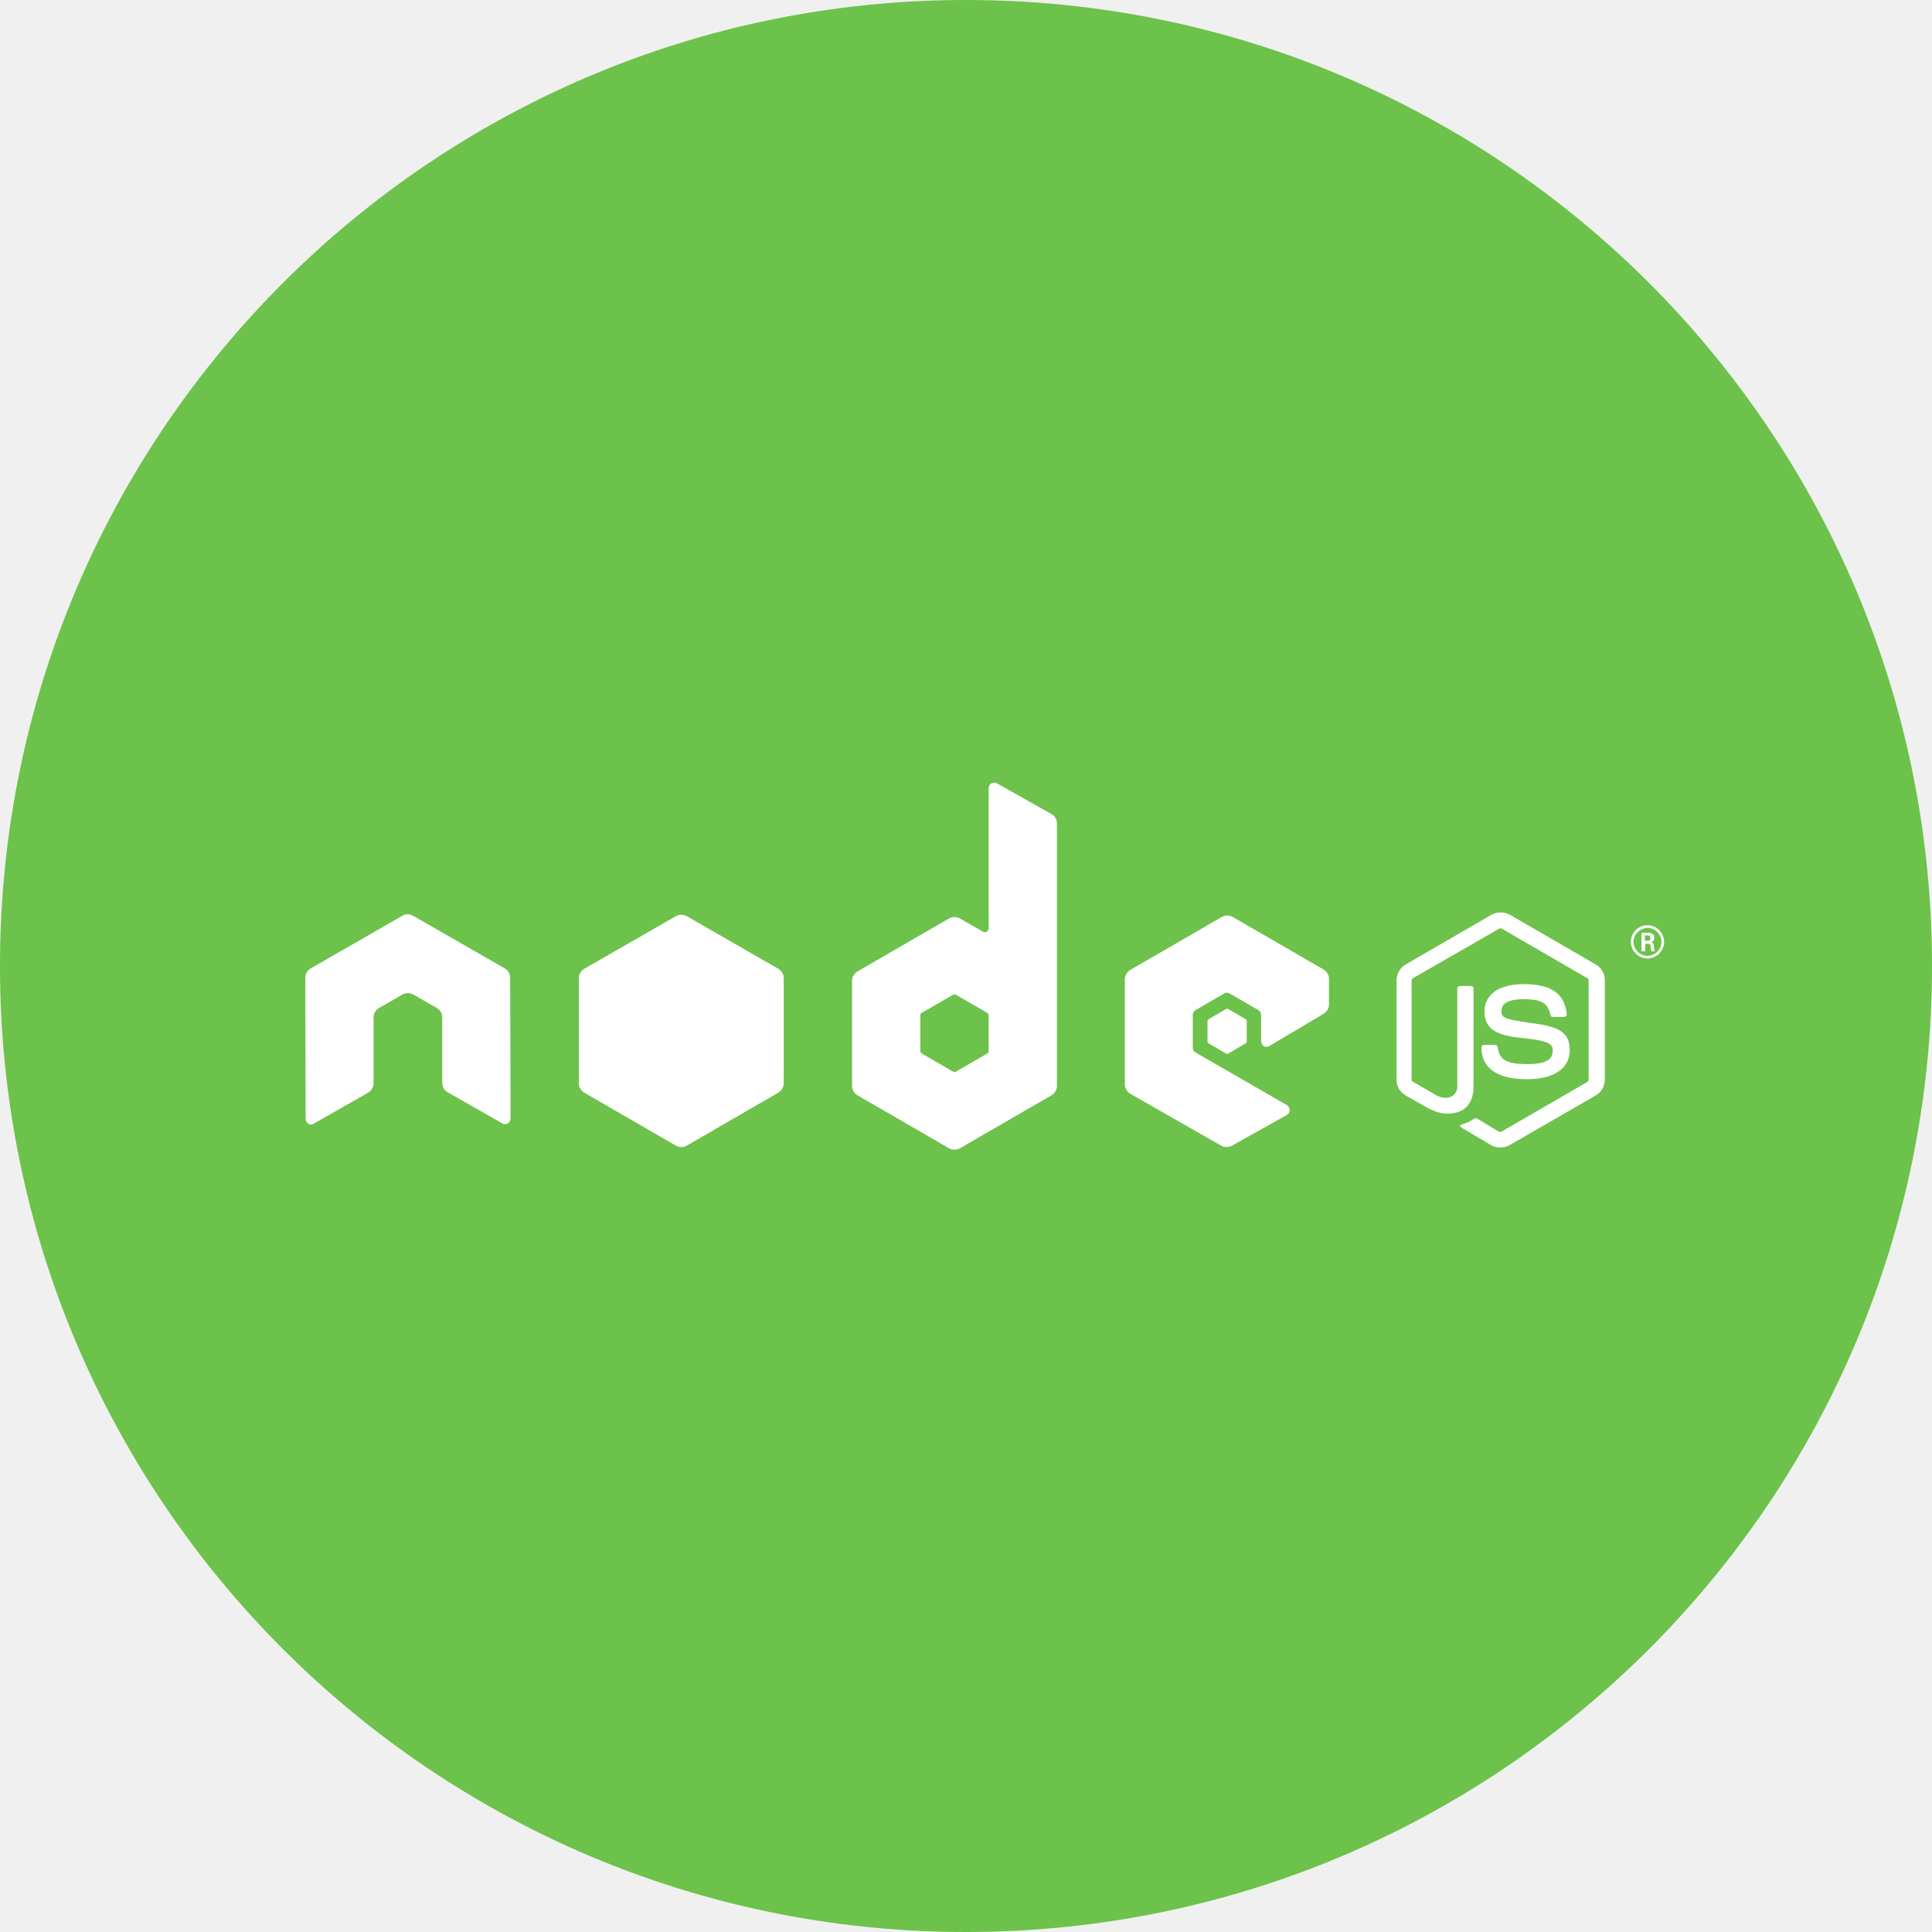
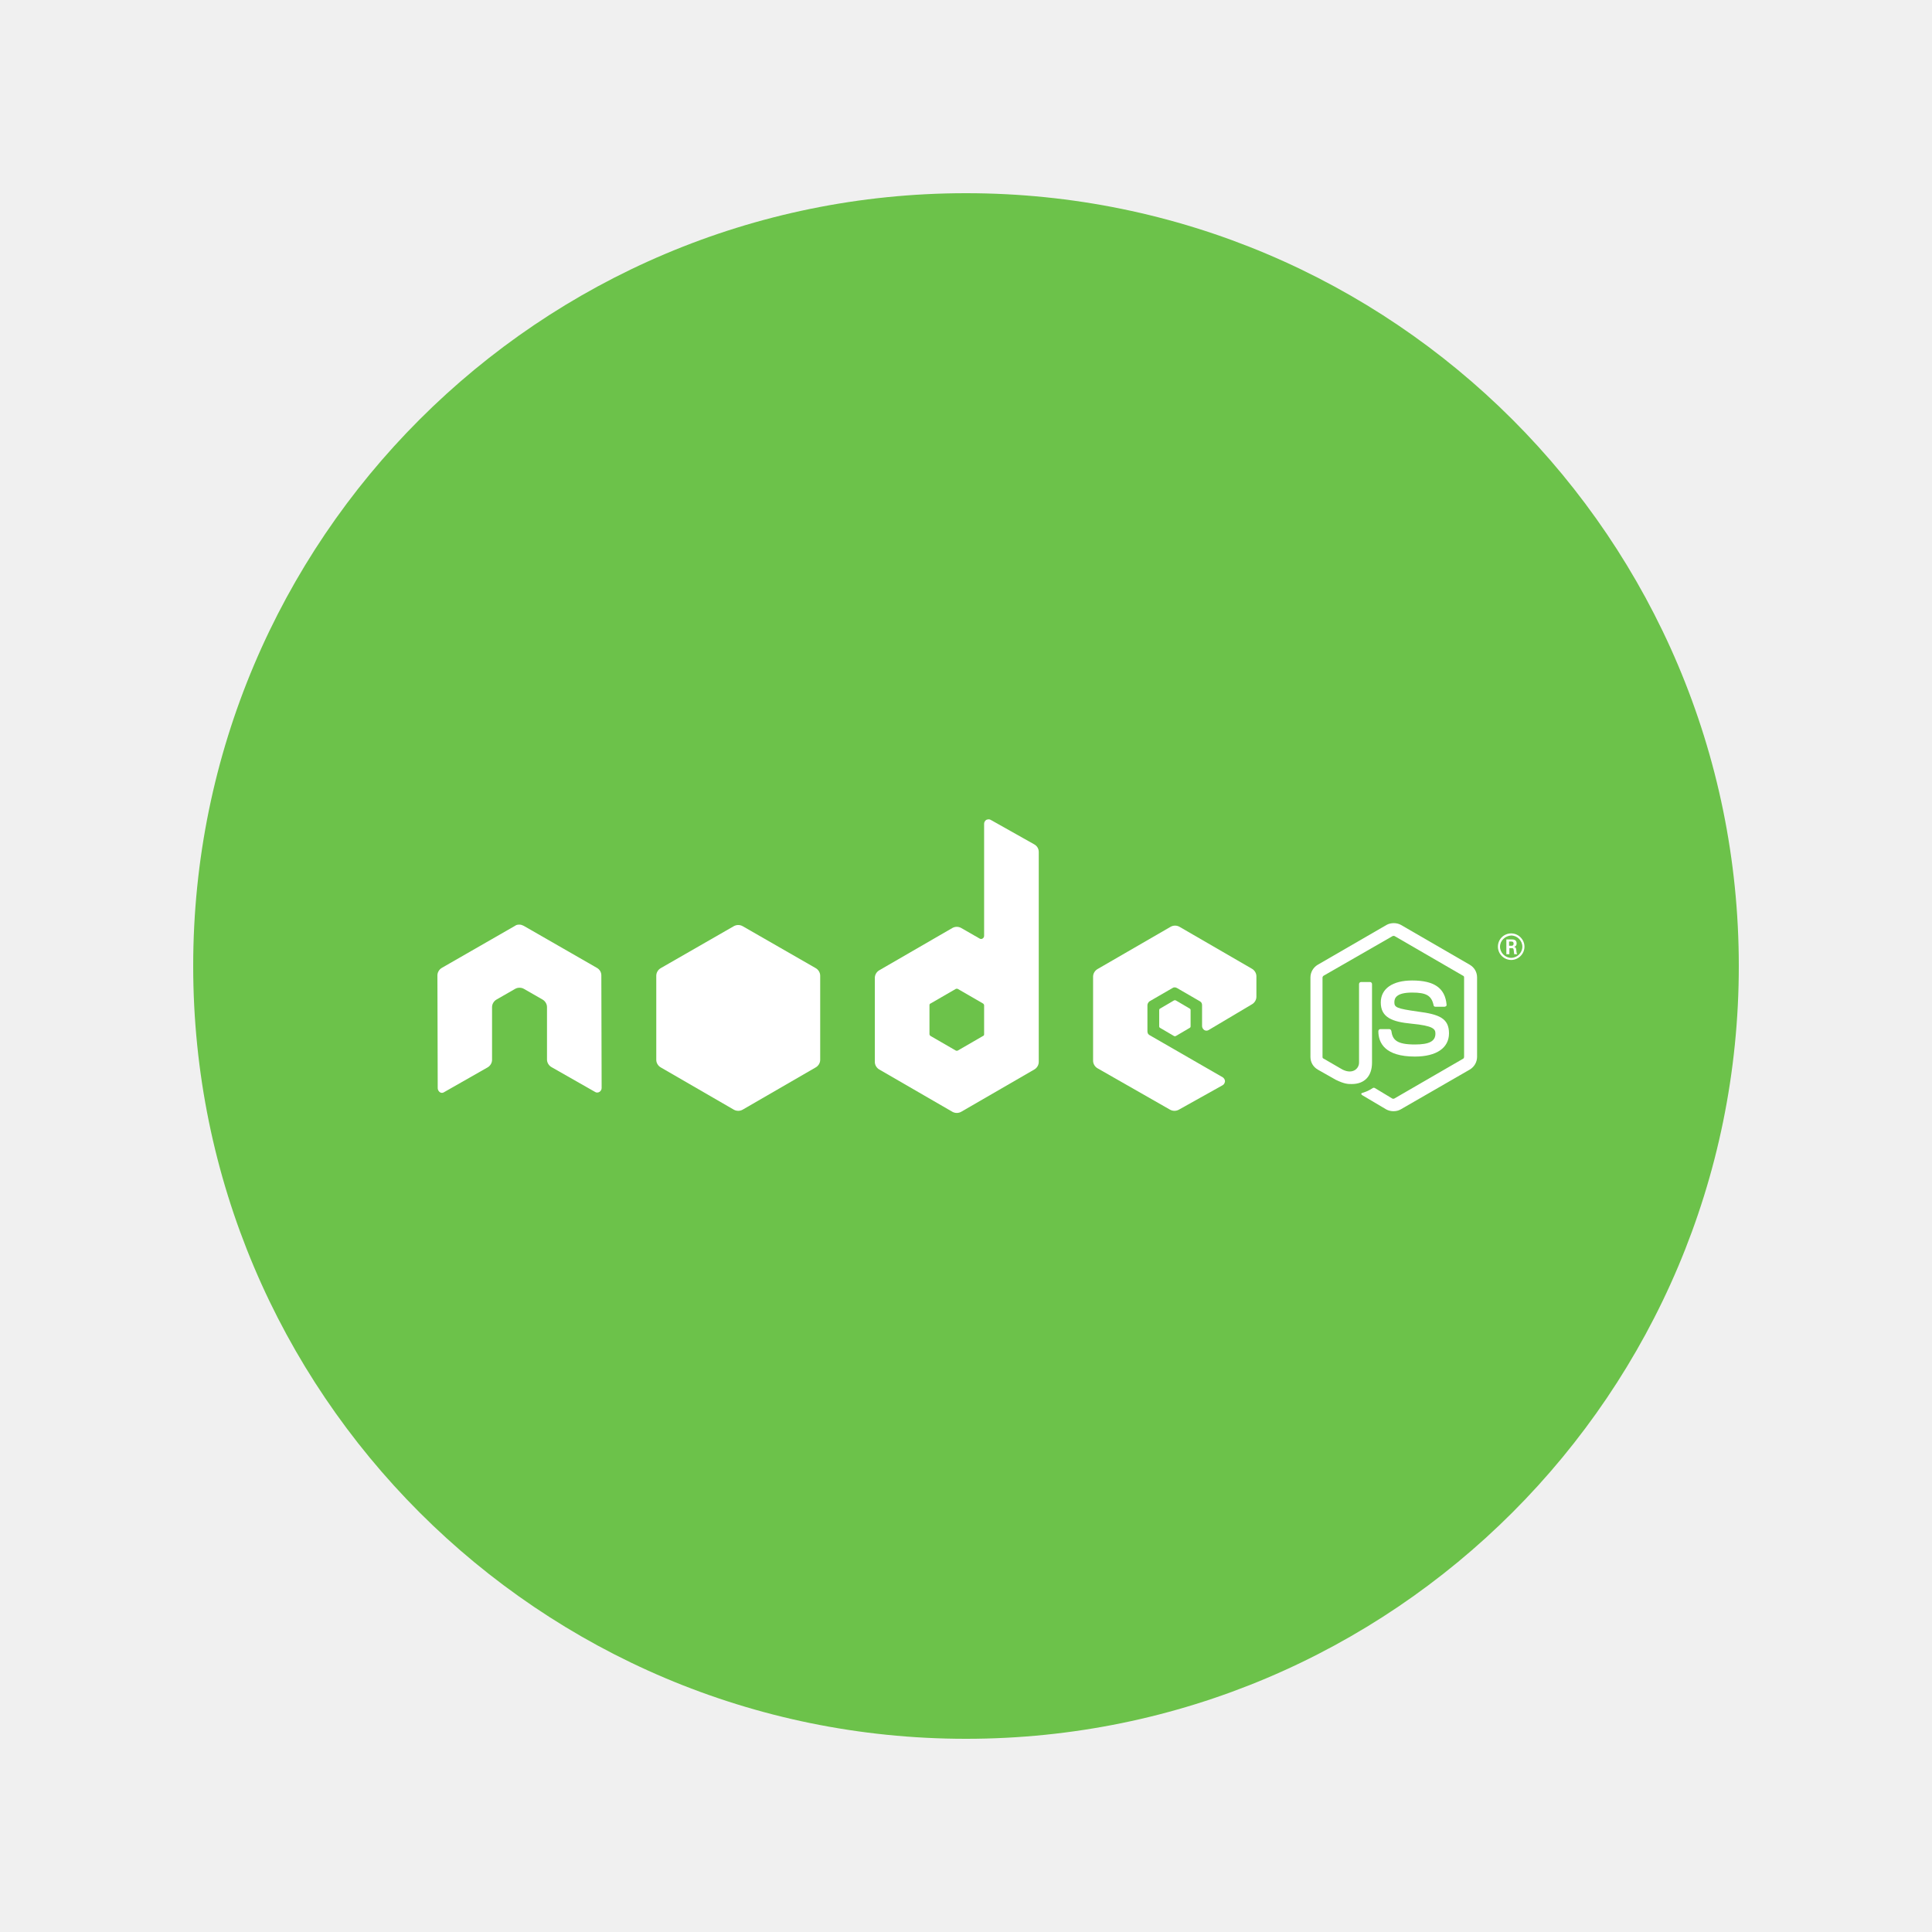
- <svg xmlns="http://www.w3.org/2000/svg" enable-background="new 0 0 512 512" id="Layer_1" version="1.1" viewBox="0 0 512 512" xml:space="preserve">
+ <svg xmlns="http://www.w3.org/2000/svg" enable-background="new 0 0 512 512" id="Layer_1" version="1.1" viewBox="-64 -64 640 640" xml:space="preserve">
  <circle cx="256" cy="256" fill="#6CC24A" id="ellipse" r="256" />
  <g id="logo">
    <path d="M135.2,259.1c0-1.1-0.6-2-1.5-2.5l-24.2-13.9c-0.4-0.2-0.9-0.4-1.3-0.4c0,0-0.2,0-0.3,0   c-0.5,0-0.9,0.1-1.3,0.4l-24.2,13.9c-0.9,0.5-1.5,1.5-1.5,2.5l0.1,37.4c0,0.5,0.3,1,0.7,1.3c0.4,0.3,1,0.3,1.4,0l14.4-8.2   c0.9-0.5,1.5-1.5,1.5-2.5v-17.5c0-1,0.6-2,1.5-2.5l6.1-3.5c0.5-0.3,1-0.4,1.5-0.4c0.5,0,1,0.1,1.5,0.4l6.1,3.5   c0.9,0.5,1.5,1.5,1.5,2.5V287c0,1,0.6,2,1.5,2.5l14.4,8.2c0.4,0.3,1,0.3,1.5,0c0.4-0.3,0.7-0.7,0.7-1.3L135.2,259.1z" fill="#FFFFFF" />
    <path d="M264.2,207.6c-0.5-0.3-1-0.2-1.5,0c-0.4,0.3-0.7,0.7-0.7,1.3v37.1c0,0.4-0.2,0.7-0.5,0.9   c-0.3,0.2-0.7,0.2-1,0l-6.1-3.5c-0.9-0.5-2-0.5-2.9,0l-24.2,14c-0.9,0.5-1.5,1.5-1.5,2.5v27.9c0,1,0.6,2,1.5,2.5l24.2,14   c0.9,0.5,2,0.5,2.9,0l24.2-14c0.9-0.5,1.5-1.5,1.5-2.5v-69.6c0-1.1-0.6-2-1.5-2.5L264.2,207.6z M262,278.6c0,0.3-0.1,0.5-0.4,0.6   l-8.3,4.8c-0.2,0.1-0.5,0.1-0.7,0l-8.3-4.8c-0.2-0.1-0.4-0.4-0.4-0.6V269c0-0.3,0.1-0.5,0.4-0.6l8.3-4.8c0.2-0.1,0.5-0.1,0.7,0   l8.3,4.8c0.2,0.1,0.4,0.4,0.4,0.6L262,278.6L262,278.6z" fill="#FFFFFF" />
    <path d="M350.7,268.7c0.9-0.5,1.5-1.5,1.5-2.5v-6.8c0-1-0.6-2-1.5-2.5l-24-13.9c-0.9-0.5-2-0.5-2.9,0l-24.2,14   c-0.9,0.5-1.5,1.5-1.5,2.5v27.9c0,1,0.6,2,1.5,2.5l24,13.7c0.9,0.5,2,0.5,2.9,0l14.5-8.1c0.5-0.3,0.7-0.7,0.8-1.3   c0-0.5-0.3-1-0.7-1.3l-24.3-14c-0.5-0.3-0.7-0.7-0.7-1.3V269c0-0.5,0.3-1,0.7-1.3l7.6-4.4c0.4-0.3,1-0.3,1.5,0l7.6,4.4   c0.5,0.3,0.7,0.7,0.7,1.3v6.9c0,0.5,0.3,1,0.7,1.3c0.5,0.3,1,0.3,1.5,0L350.7,268.7z" fill="#FFFFFF" />
    <path d="M179.1,242.8c0.9-0.5,2-0.5,2.9,0l24.2,13.9c0.9,0.5,1.5,1.5,1.5,2.5v27.9c0,1-0.6,2-1.5,2.5l-24.2,14   c-0.9,0.5-2,0.5-2.9,0l-24.2-14c-0.9-0.5-1.5-1.5-1.5-2.5v-27.9c0-1,0.6-2,1.5-2.5L179.1,242.8z" fill="#FFFFFF" />
    <path d="M397.6,304.1c-0.8,0-1.7-0.2-2.4-0.6l-7.6-4.5c-1.1-0.6-0.6-0.9-0.2-1c1.5-0.5,1.8-0.6,3.4-1.6   c0.2-0.1,0.4-0.1,0.6,0l5.8,3.5c0.2,0.1,0.5,0.1,0.7,0l22.8-13.2c0.2-0.1,0.3-0.4,0.3-0.6v-26.3c0-0.3-0.1-0.5-0.4-0.6L398,246.1   c-0.2-0.1-0.5-0.1-0.7,0l-22.8,13.1c-0.2,0.1-0.4,0.4-0.4,0.6v26.3c0,0.3,0.1,0.5,0.4,0.6l6.2,3.6c3.4,1.7,5.5-0.3,5.5-2.3v-26   c0-0.4,0.3-0.7,0.7-0.7h2.9c0.4,0,0.7,0.3,0.7,0.7v26c0,4.5-2.5,7.1-6.7,7.1c-1.3,0-2.4,0-5.3-1.4l-6-3.4c-1.5-0.9-2.4-2.4-2.4-4.2   v-26.3c0-1.7,0.9-3.3,2.4-4.2l22.8-13.2c1.4-0.8,3.4-0.8,4.8,0l22.8,13.2c1.5,0.9,2.4,2.4,2.4,4.2v26.3c0,1.7-0.9,3.3-2.4,4.2   L400,303.5C399.3,303.9,398.5,304.1,397.6,304.1z" fill="#FFFFFF" />
    <path d="M404.7,286c-10,0-12.1-4.6-12.1-8.4c0-0.4,0.3-0.7,0.7-0.7h2.9c0.3,0,0.6,0.2,0.7,0.6   c0.4,3,1.8,4.5,7.8,4.5c4.8,0,6.8-1.1,6.8-3.6c0-1.5-0.6-2.6-8-3.3c-6.2-0.6-10.1-2-10.1-7c0-4.6,3.9-7.3,10.4-7.3   c7.3,0,10.9,2.5,11.4,8c0,0.2,0,0.4-0.2,0.5c-0.1,0.1-0.3,0.2-0.5,0.2h-3c-0.3,0-0.6-0.2-0.6-0.5c-0.7-3.2-2.4-4.2-7.1-4.2   c-5.2,0-5.9,1.8-5.9,3.2c0,1.7,0.7,2.1,7.8,3.1c7,0.9,10.3,2.2,10.3,7.2C416,283.1,411.9,286,404.7,286z" fill="#FFFFFF" />
    <path d="M324.9,267.4c0.2-0.1,0.4-0.1,0.6,0l4.6,2.7c0.2,0.1,0.3,0.3,0.3,0.5v5.4c0,0.2-0.1,0.4-0.3,0.5l-4.6,2.7   c-0.2,0.1-0.4,0.1-0.6,0l-4.6-2.7c-0.2-0.1-0.3-0.3-0.3-0.5v-5.4c0-0.2,0.1-0.4,0.3-0.5L324.9,267.4z" fill="#FFFFFF" />
    <g>
      <path d="M441,249.6c0,2.4-2,4.4-4.4,4.4c-2.4,0-4.4-2-4.4-4.4c0-2.5,2-4.4,4.4-4.4C439,245.2,441,247.2,441,249.6z     M432.9,249.6c0,2,1.7,3.7,3.7,3.7c2,0,3.7-1.7,3.7-3.7c0-2-1.7-3.7-3.7-3.7C434.6,246,432.9,247.6,432.9,249.6z M435,247.2h1.7    c0.6,0,1.7,0,1.7,1.3c0,0.9-0.6,1.1-0.9,1.2c0.7,0,0.7,0.5,0.8,1.1c0,0.4,0.1,1.1,0.3,1.3h-1c0-0.2-0.2-1.5-0.2-1.6    c-0.1-0.3-0.2-0.4-0.5-0.4h-0.9v2h-1L435,247.2L435,247.2z M435.9,249.3h0.8c0.6,0,0.7-0.4,0.7-0.7c0-0.7-0.5-0.7-0.7-0.7h-0.8    L435.9,249.3C435.9,249.3,435.9,249.3,435.9,249.3z" fill="#FFFFFF" />
    </g>
  </g>
</svg>
